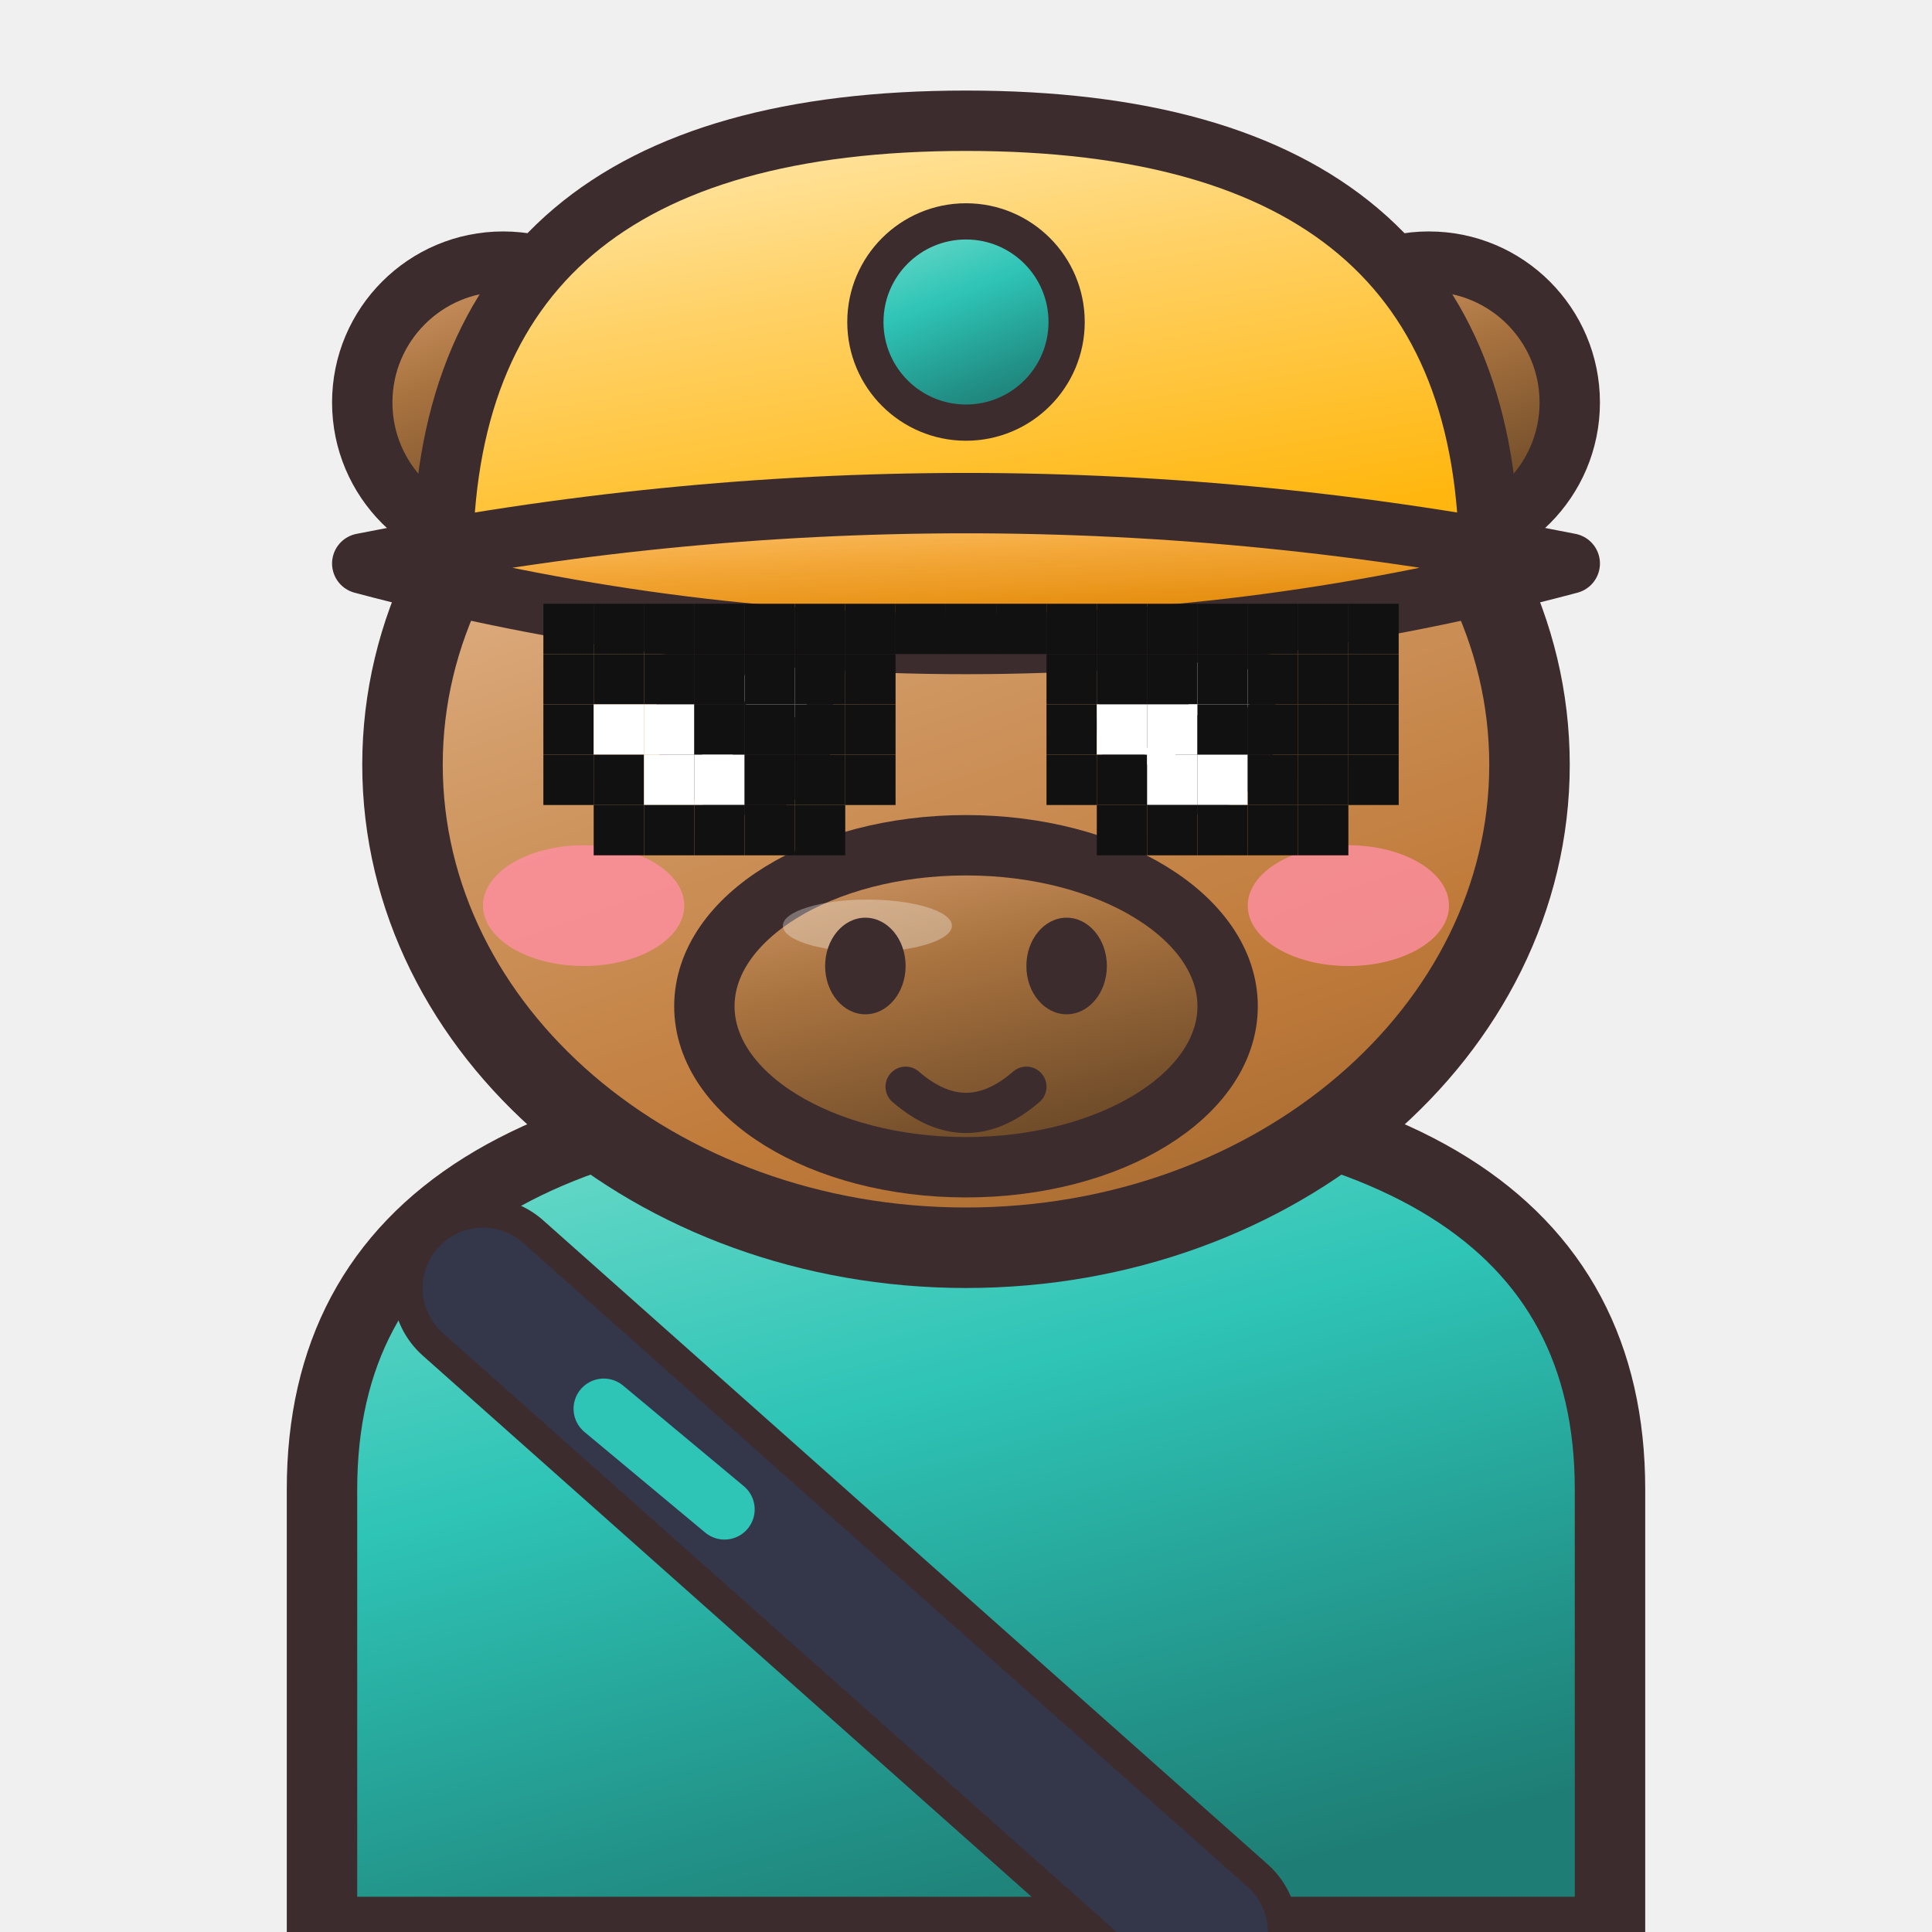
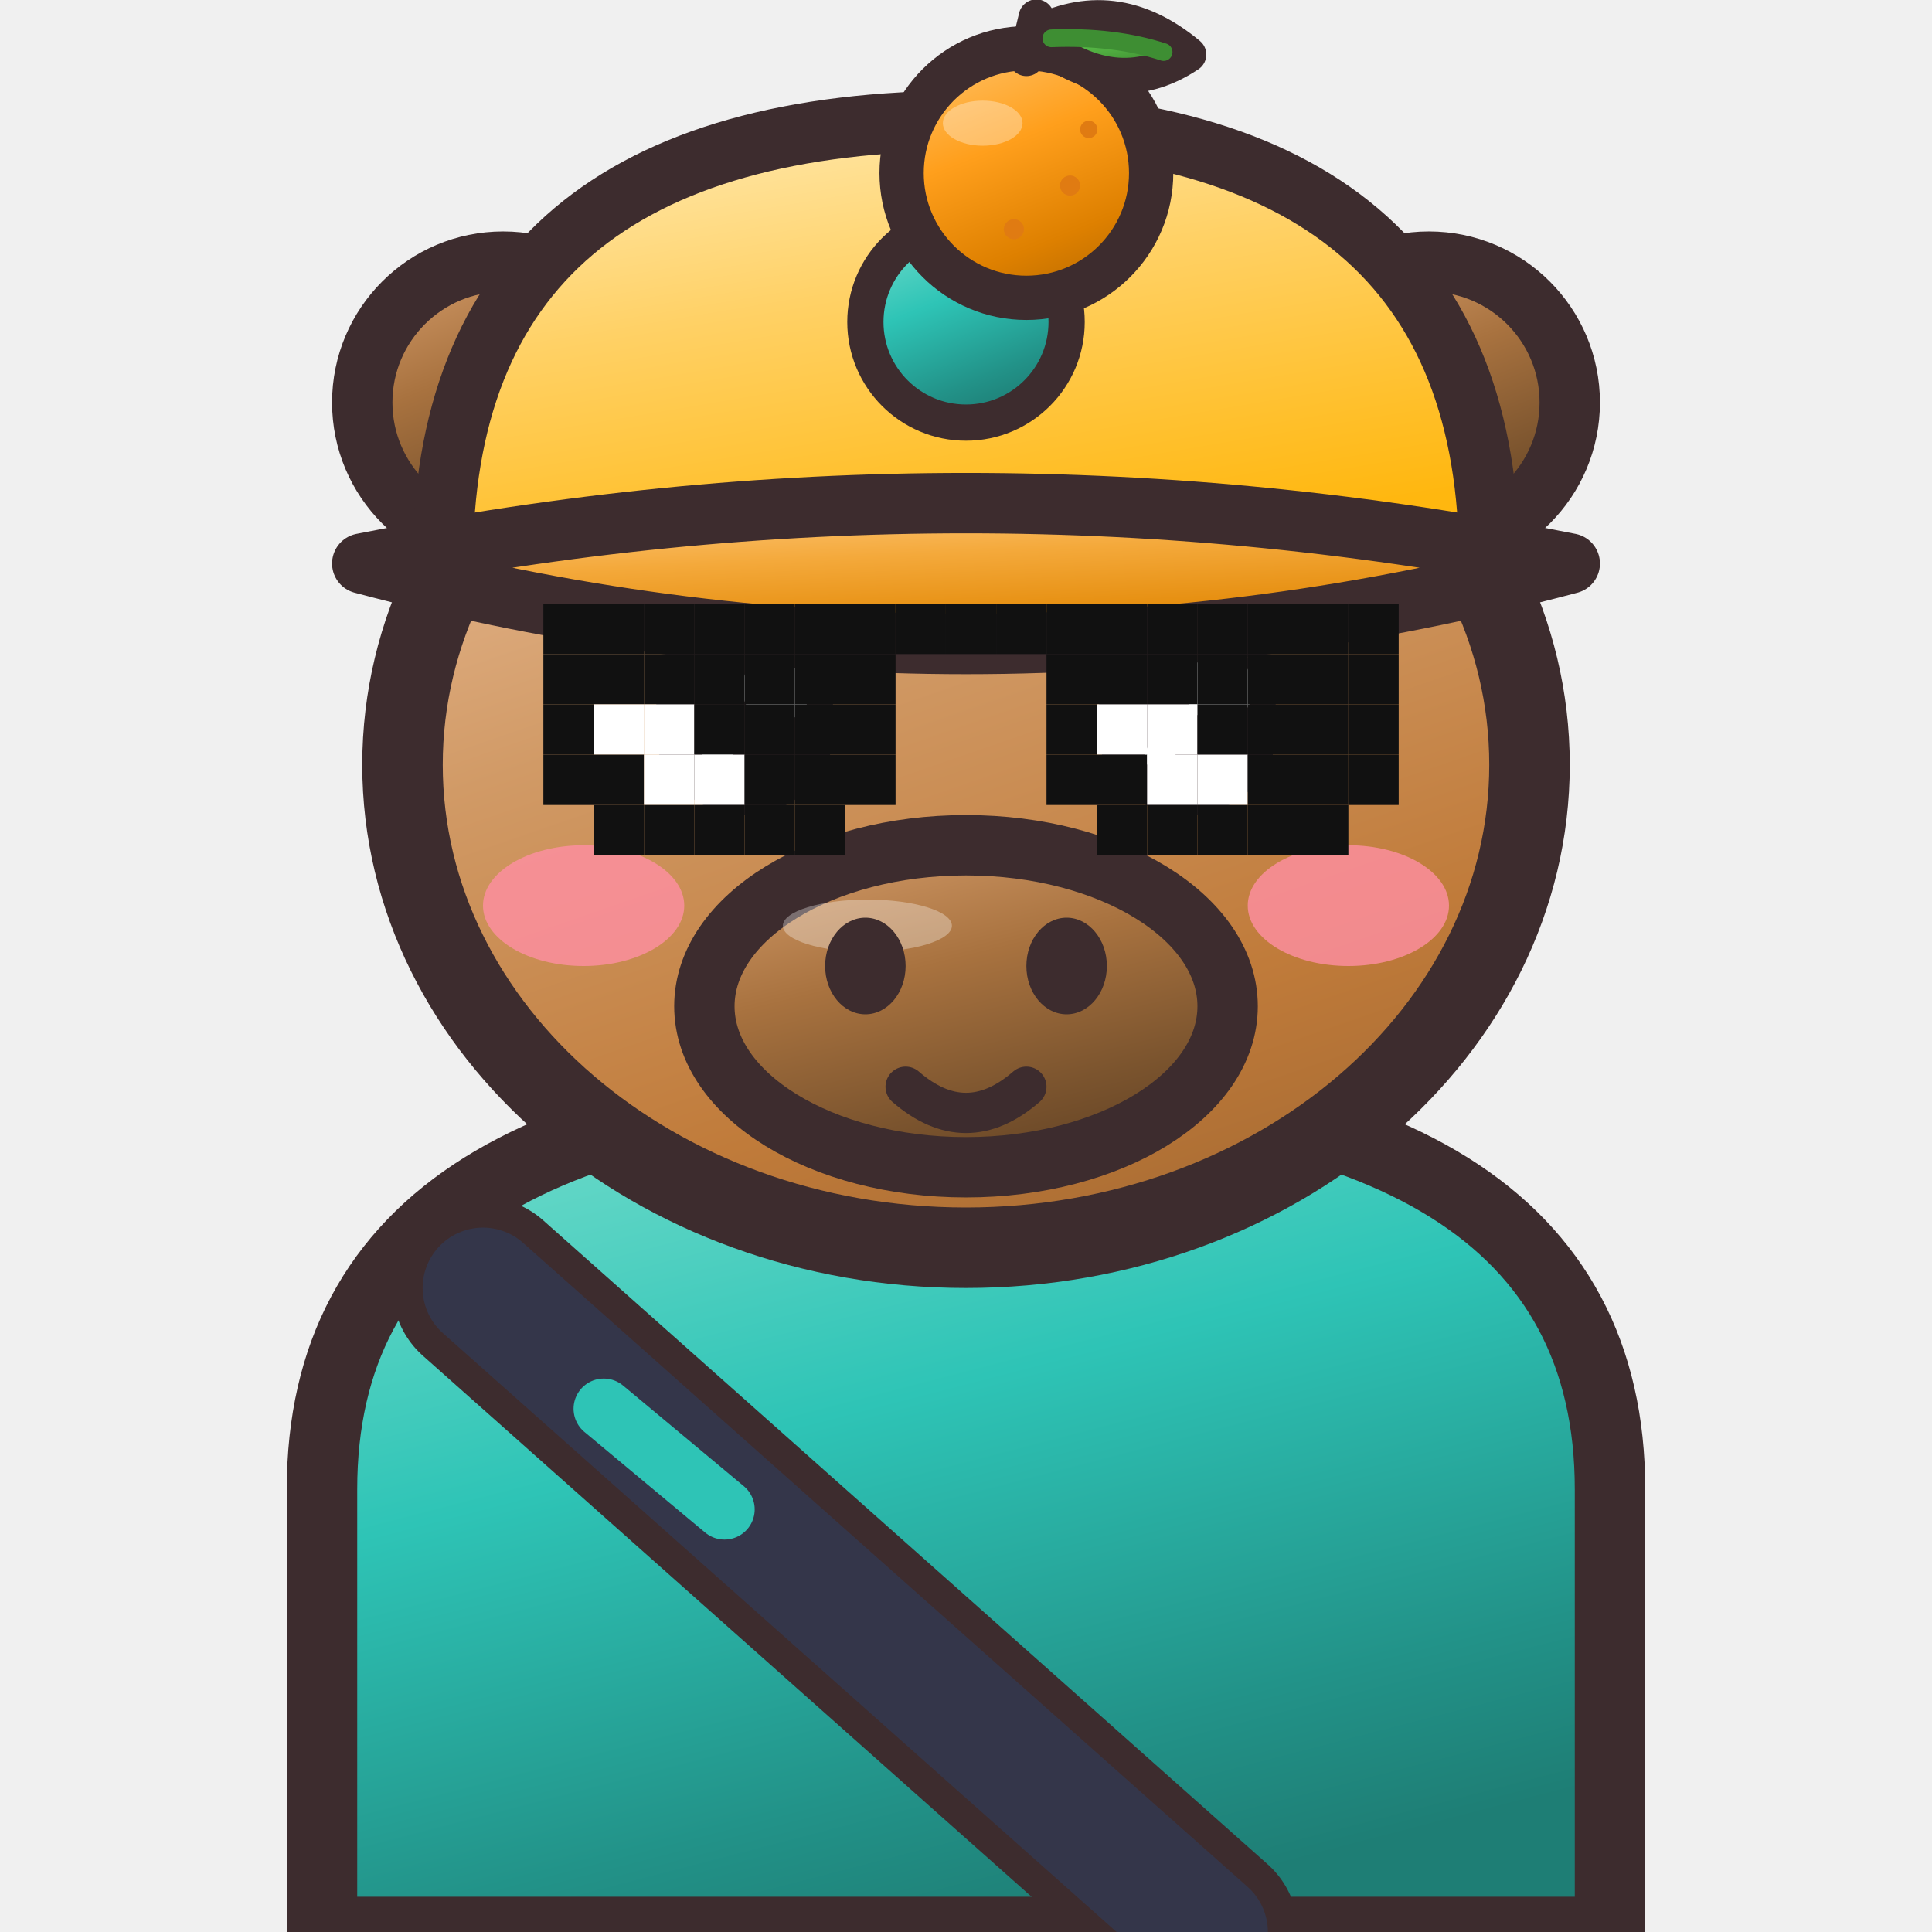
<svg xmlns="http://www.w3.org/2000/svg" data-painted="1" width="192" height="192" viewBox="0 0 96 96">
  <defs>
    <linearGradient id="pg2EC4B6" x1="0.15" y1="0" x2="0.55" y2="1">
      <stop offset="0" stop-color="#72DCCB" />
      <stop offset="0.42" stop-color="#2EC4B6" />
      <stop offset="0.82" stop-color="#229288" />
      <stop offset="1" stop-color="#1E7E75" />
    </linearGradient>
    <linearGradient id="pgA8723F" x1="0.15" y1="0" x2="0.55" y2="1">
      <stop offset="0" stop-color="#D39B69" />
      <stop offset="0.42" stop-color="#A8723F" />
      <stop offset="0.82" stop-color="#7B542E" />
      <stop offset="1" stop-color="#694727" />
    </linearGradient>
    <linearGradient id="pgD19A66" x1="0.15" y1="0" x2="0.55" y2="1">
      <stop offset="0" stop-color="#EEC39F" />
      <stop offset="0.42" stop-color="#D19A66" />
      <stop offset="0.82" stop-color="#C07B3A" />
      <stop offset="1" stop-color="#AC6E34" />
    </linearGradient>
    <linearGradient id="pgFFD166" x1="0.15" y1="0" x2="0.55" y2="1">
      <stop offset="0" stop-color="#FFEAB1" />
      <stop offset="0.42" stop-color="#FFD166" />
      <stop offset="0.82" stop-color="#FFBF29" />
      <stop offset="1" stop-color="#FFB70F" />
    </linearGradient>
    <linearGradient id="pgF4A93B" x1="0.15" y1="0" x2="0.55" y2="1">
      <stop offset="0" stop-color="#FFCB82" />
      <stop offset="0.42" stop-color="#F4A93B" />
      <stop offset="0.82" stop-color="#E58D0D" />
      <stop offset="1" stop-color="#CD7E0B" />
    </linearGradient>
+     <linearGradient id="pgFF9F1C" x1="0.15" y1="0" x2="0.55" y2="1">
+       <stop offset="0" stop-color="#FFC267" />
+       <stop offset="0.42" stop-color="#FF9F1C" />
+       <stop offset="0.82" stop-color="#DE8000" />
+       <stop offset="1" stop-color="#C47100" />
+     </linearGradient>
+     <linearGradient id="pg5BBF4A" x1="0.15" y1="0" x2="0.55" y2="1">
+       <stop offset="0" stop-color="#8FD882" />
+       <stop offset="0.42" stop-color="#5BBF4A" />
+       <stop offset="0.82" stop-color="#439735" />
+       <stop offset="1" stop-color="#3B842F" />
+     </linearGradient>
  </defs>
  <g stroke-linejoin="round" stroke-linecap="round">
    <path d="M16 96 L16 74 Q16 54 48 54 Q80 54 80 74 L80 96 Z" fill="url(#pg2EC4B6)" stroke="#3D2C2E" stroke-width="3.5" />
    <circle cx="25" cy="20" r="7" fill="url(#pgA8723F)" stroke="#3D2C2E" stroke-width="3" />
    <circle cx="71" cy="20" r="7" fill="url(#pgA8723F)" stroke="#3D2C2E" stroke-width="3" />
    <ellipse cx="48" cy="38" rx="28" ry="24" fill="url(#pgD19A66)" stroke="#3D2C2E" stroke-width="4" />
    <ellipse cx="37.4" cy="26.0" rx="9.0" ry="3.8" fill="#FFFFFF" opacity="0.32" />
    <ellipse cx="48" cy="50" rx="13" ry="8" fill="url(#pgA8723F)" stroke="#3D2C2E" stroke-width="3" />
    <ellipse cx="43.1" cy="46.0" rx="4.2" ry="1.3" fill="#FFFFFF" opacity="0.32" />
    <ellipse cx="43" cy="48" rx="2" ry="2.4" fill="#3D2C2E" />
    <ellipse cx="53" cy="48" rx="2" ry="2.4" fill="#3D2C2E" />
    <circle cx="37" cy="36" r="4.5" fill="#3D2C2E" />
    <circle cx="38.575" cy="34.2" r="1.71" fill="#FFFFFF" />
    <circle cx="35.65" cy="37.575" r="0.765" fill="#FFFFFF" />
    <circle cx="59" cy="36" r="4.5" fill="#3D2C2E" />
    <circle cx="60.575" cy="34.2" r="1.71" fill="#FFFFFF" />
    <circle cx="57.65" cy="37.575" r="0.765" fill="#FFFFFF" />
    <path d="M30 27 L43 31 M66 27 L53 31" stroke="#3D2C2E" stroke-width="2.8" />
    <path d="M45 54 Q48 56.6 51 54" stroke="#3D2C2E" stroke-width="2" fill="none" />
    <ellipse cx="29" cy="45" rx="5" ry="3" fill="#FF8FA3" opacity="0.8" />
    <ellipse cx="67" cy="45" rx="5" ry="3" fill="#FF8FA3" opacity="0.8" />
    <path d="M24 64 L60 96" stroke="#3D2C2E" stroke-width="9" />
    <path d="M24 64 L60 96" stroke="#34364A" stroke-width="6" />
    <path d="M30 70 L36 75" stroke="#2EC4B6" stroke-width="3" />
    <path d="M22 28 Q22 6 48 6 Q74 6 74 28 Z" fill="url(#pgFFD166)" stroke="#3D2C2E" stroke-width="3" />
    <path d="M18 28 Q48 36 78 28 Q48 22 18 28 Z" fill="url(#pgF4A93B)" stroke="#3D2C2E" stroke-width="3" />
    <circle cx="48" cy="16" r="5" fill="url(#pg2EC4B6)" stroke="#3D2C2E" stroke-width="1.8" />
+     <g data-jeruk="1">
+       <circle cx="51" cy="8.6" r="6.2" fill="url(#pgFF9F1C)" stroke="#3D2C2E" stroke-width="2.2" />
+       <ellipse cx="48.83" cy="6.12" rx="1.98" ry="1.12" fill="#FFFFFF" opacity="0.32" />
+       <circle cx="53.17" cy="9.22" r="0.5" fill="#E07B12" />
+       <circle cx="50.38" cy="11.39" r="0.5" fill="#E07B12" />
+       <circle cx="54.1" cy="6.43" r="0.43" fill="#E07B12" />
+       <path d="M51 2.9 L51.496 0.85" stroke="#3D2C2E" stroke-width="1.76" fill="none" />
+       <path d="M51.31 1.78 Q55.34 -0.39 59.06 2.71 Q55.34 5.19 51.31 1.78 Z" fill="url(#pg5BBF4A)" stroke="#3D2C2E" stroke-width="1.76" />
+       <path d="M52.24 1.904 Q55.34 1.78 57.82 2.586" stroke="#3E8E33" stroke-width="0.88" fill="none" />
+     </g>
    <rect x="27.0" y="30.0" width="2.5" height="2.5" fill="#111111" />
    <rect x="29.5" y="30.0" width="2.5" height="2.5" fill="#111111" />
    <rect x="32.0" y="30.0" width="2.5" height="2.5" fill="#111111" />
    <rect x="34.5" y="30.0" width="2.5" height="2.5" fill="#111111" />
    <rect x="37.0" y="30.0" width="2.5" height="2.5" fill="#111111" />
    <rect x="39.5" y="30.0" width="2.5" height="2.5" fill="#111111" />
    <rect x="42.0" y="30.0" width="2.5" height="2.5" fill="#111111" />
    <rect x="44.5" y="30.0" width="2.5" height="2.5" fill="#111111" />
    <rect x="47.0" y="30.0" width="2.5" height="2.5" fill="#111111" />
    <rect x="49.5" y="30.0" width="2.5" height="2.5" fill="#111111" />
    <rect x="52.0" y="30.0" width="2.5" height="2.5" fill="#111111" />
    <rect x="54.5" y="30.0" width="2.5" height="2.5" fill="#111111" />
    <rect x="57.0" y="30.0" width="2.5" height="2.5" fill="#111111" />
    <rect x="59.5" y="30.0" width="2.5" height="2.5" fill="#111111" />
    <rect x="62.0" y="30.0" width="2.5" height="2.5" fill="#111111" />
    <rect x="64.5" y="30.0" width="2.5" height="2.5" fill="#111111" />
    <rect x="67.0" y="30.0" width="2.5" height="2.5" fill="#111111" />
    <rect x="27.0" y="32.5" width="2.5" height="2.5" fill="#111111" />
    <rect x="29.5" y="32.5" width="2.5" height="2.5" fill="#111111" />
    <rect x="32.0" y="32.5" width="2.5" height="2.5" fill="#111111" />
    <rect x="34.5" y="32.5" width="2.5" height="2.5" fill="#111111" />
    <rect x="37.0" y="32.5" width="2.5" height="2.5" fill="#111111" />
    <rect x="39.5" y="32.5" width="2.5" height="2.5" fill="#111111" />
    <rect x="42.0" y="32.5" width="2.5" height="2.5" fill="#111111" />
    <rect x="52.0" y="32.5" width="2.5" height="2.5" fill="#111111" />
    <rect x="54.5" y="32.5" width="2.5" height="2.5" fill="#111111" />
    <rect x="57.0" y="32.5" width="2.5" height="2.5" fill="#111111" />
    <rect x="59.5" y="32.5" width="2.5" height="2.5" fill="#111111" />
    <rect x="62.0" y="32.5" width="2.5" height="2.5" fill="#111111" />
    <rect x="64.5" y="32.5" width="2.5" height="2.5" fill="#111111" />
    <rect x="67.0" y="32.5" width="2.5" height="2.5" fill="#111111" />
    <rect x="27.0" y="35.0" width="2.5" height="2.5" fill="#111111" />
    <rect x="29.5" y="35.0" width="2.5" height="2.5" fill="#FFFFFF" />
    <rect x="32.0" y="35.0" width="2.5" height="2.5" fill="#FFFFFF" />
    <rect x="34.5" y="35.0" width="2.5" height="2.5" fill="#111111" />
    <rect x="37.0" y="35.0" width="2.5" height="2.5" fill="#111111" />
    <rect x="39.5" y="35.0" width="2.5" height="2.5" fill="#111111" />
    <rect x="42.0" y="35.0" width="2.5" height="2.5" fill="#111111" />
    <rect x="52.0" y="35.0" width="2.5" height="2.5" fill="#111111" />
    <rect x="54.5" y="35.0" width="2.5" height="2.5" fill="#FFFFFF" />
    <rect x="57.0" y="35.0" width="2.5" height="2.5" fill="#FFFFFF" />
    <rect x="59.5" y="35.0" width="2.5" height="2.5" fill="#111111" />
    <rect x="62.0" y="35.0" width="2.5" height="2.5" fill="#111111" />
    <rect x="64.5" y="35.0" width="2.5" height="2.5" fill="#111111" />
    <rect x="67.0" y="35.0" width="2.5" height="2.5" fill="#111111" />
    <rect x="27.0" y="37.5" width="2.5" height="2.5" fill="#111111" />
    <rect x="29.5" y="37.5" width="2.5" height="2.5" fill="#111111" />
    <rect x="32.0" y="37.5" width="2.5" height="2.5" fill="#FFFFFF" />
    <rect x="34.5" y="37.5" width="2.5" height="2.5" fill="#FFFFFF" />
    <rect x="37.0" y="37.5" width="2.5" height="2.5" fill="#111111" />
    <rect x="39.5" y="37.5" width="2.5" height="2.5" fill="#111111" />
    <rect x="42.0" y="37.5" width="2.5" height="2.5" fill="#111111" />
    <rect x="52.0" y="37.5" width="2.5" height="2.5" fill="#111111" />
    <rect x="54.5" y="37.5" width="2.5" height="2.5" fill="#111111" />
    <rect x="57.0" y="37.5" width="2.5" height="2.5" fill="#FFFFFF" />
    <rect x="59.5" y="37.5" width="2.5" height="2.5" fill="#FFFFFF" />
    <rect x="62.0" y="37.5" width="2.5" height="2.5" fill="#111111" />
    <rect x="64.5" y="37.5" width="2.5" height="2.5" fill="#111111" />
    <rect x="67.0" y="37.5" width="2.5" height="2.5" fill="#111111" />
    <rect x="29.5" y="40.0" width="2.5" height="2.5" fill="#111111" />
    <rect x="32.0" y="40.0" width="2.5" height="2.5" fill="#111111" />
    <rect x="34.5" y="40.0" width="2.5" height="2.5" fill="#111111" />
    <rect x="37.0" y="40.0" width="2.5" height="2.5" fill="#111111" />
    <rect x="39.5" y="40.0" width="2.5" height="2.5" fill="#111111" />
    <rect x="54.5" y="40.0" width="2.5" height="2.5" fill="#111111" />
    <rect x="57.0" y="40.0" width="2.5" height="2.5" fill="#111111" />
    <rect x="59.5" y="40.0" width="2.5" height="2.5" fill="#111111" />
    <rect x="62.0" y="40.0" width="2.5" height="2.5" fill="#111111" />
    <rect x="64.5" y="40.0" width="2.5" height="2.5" fill="#111111" />
  </g>
</svg>
